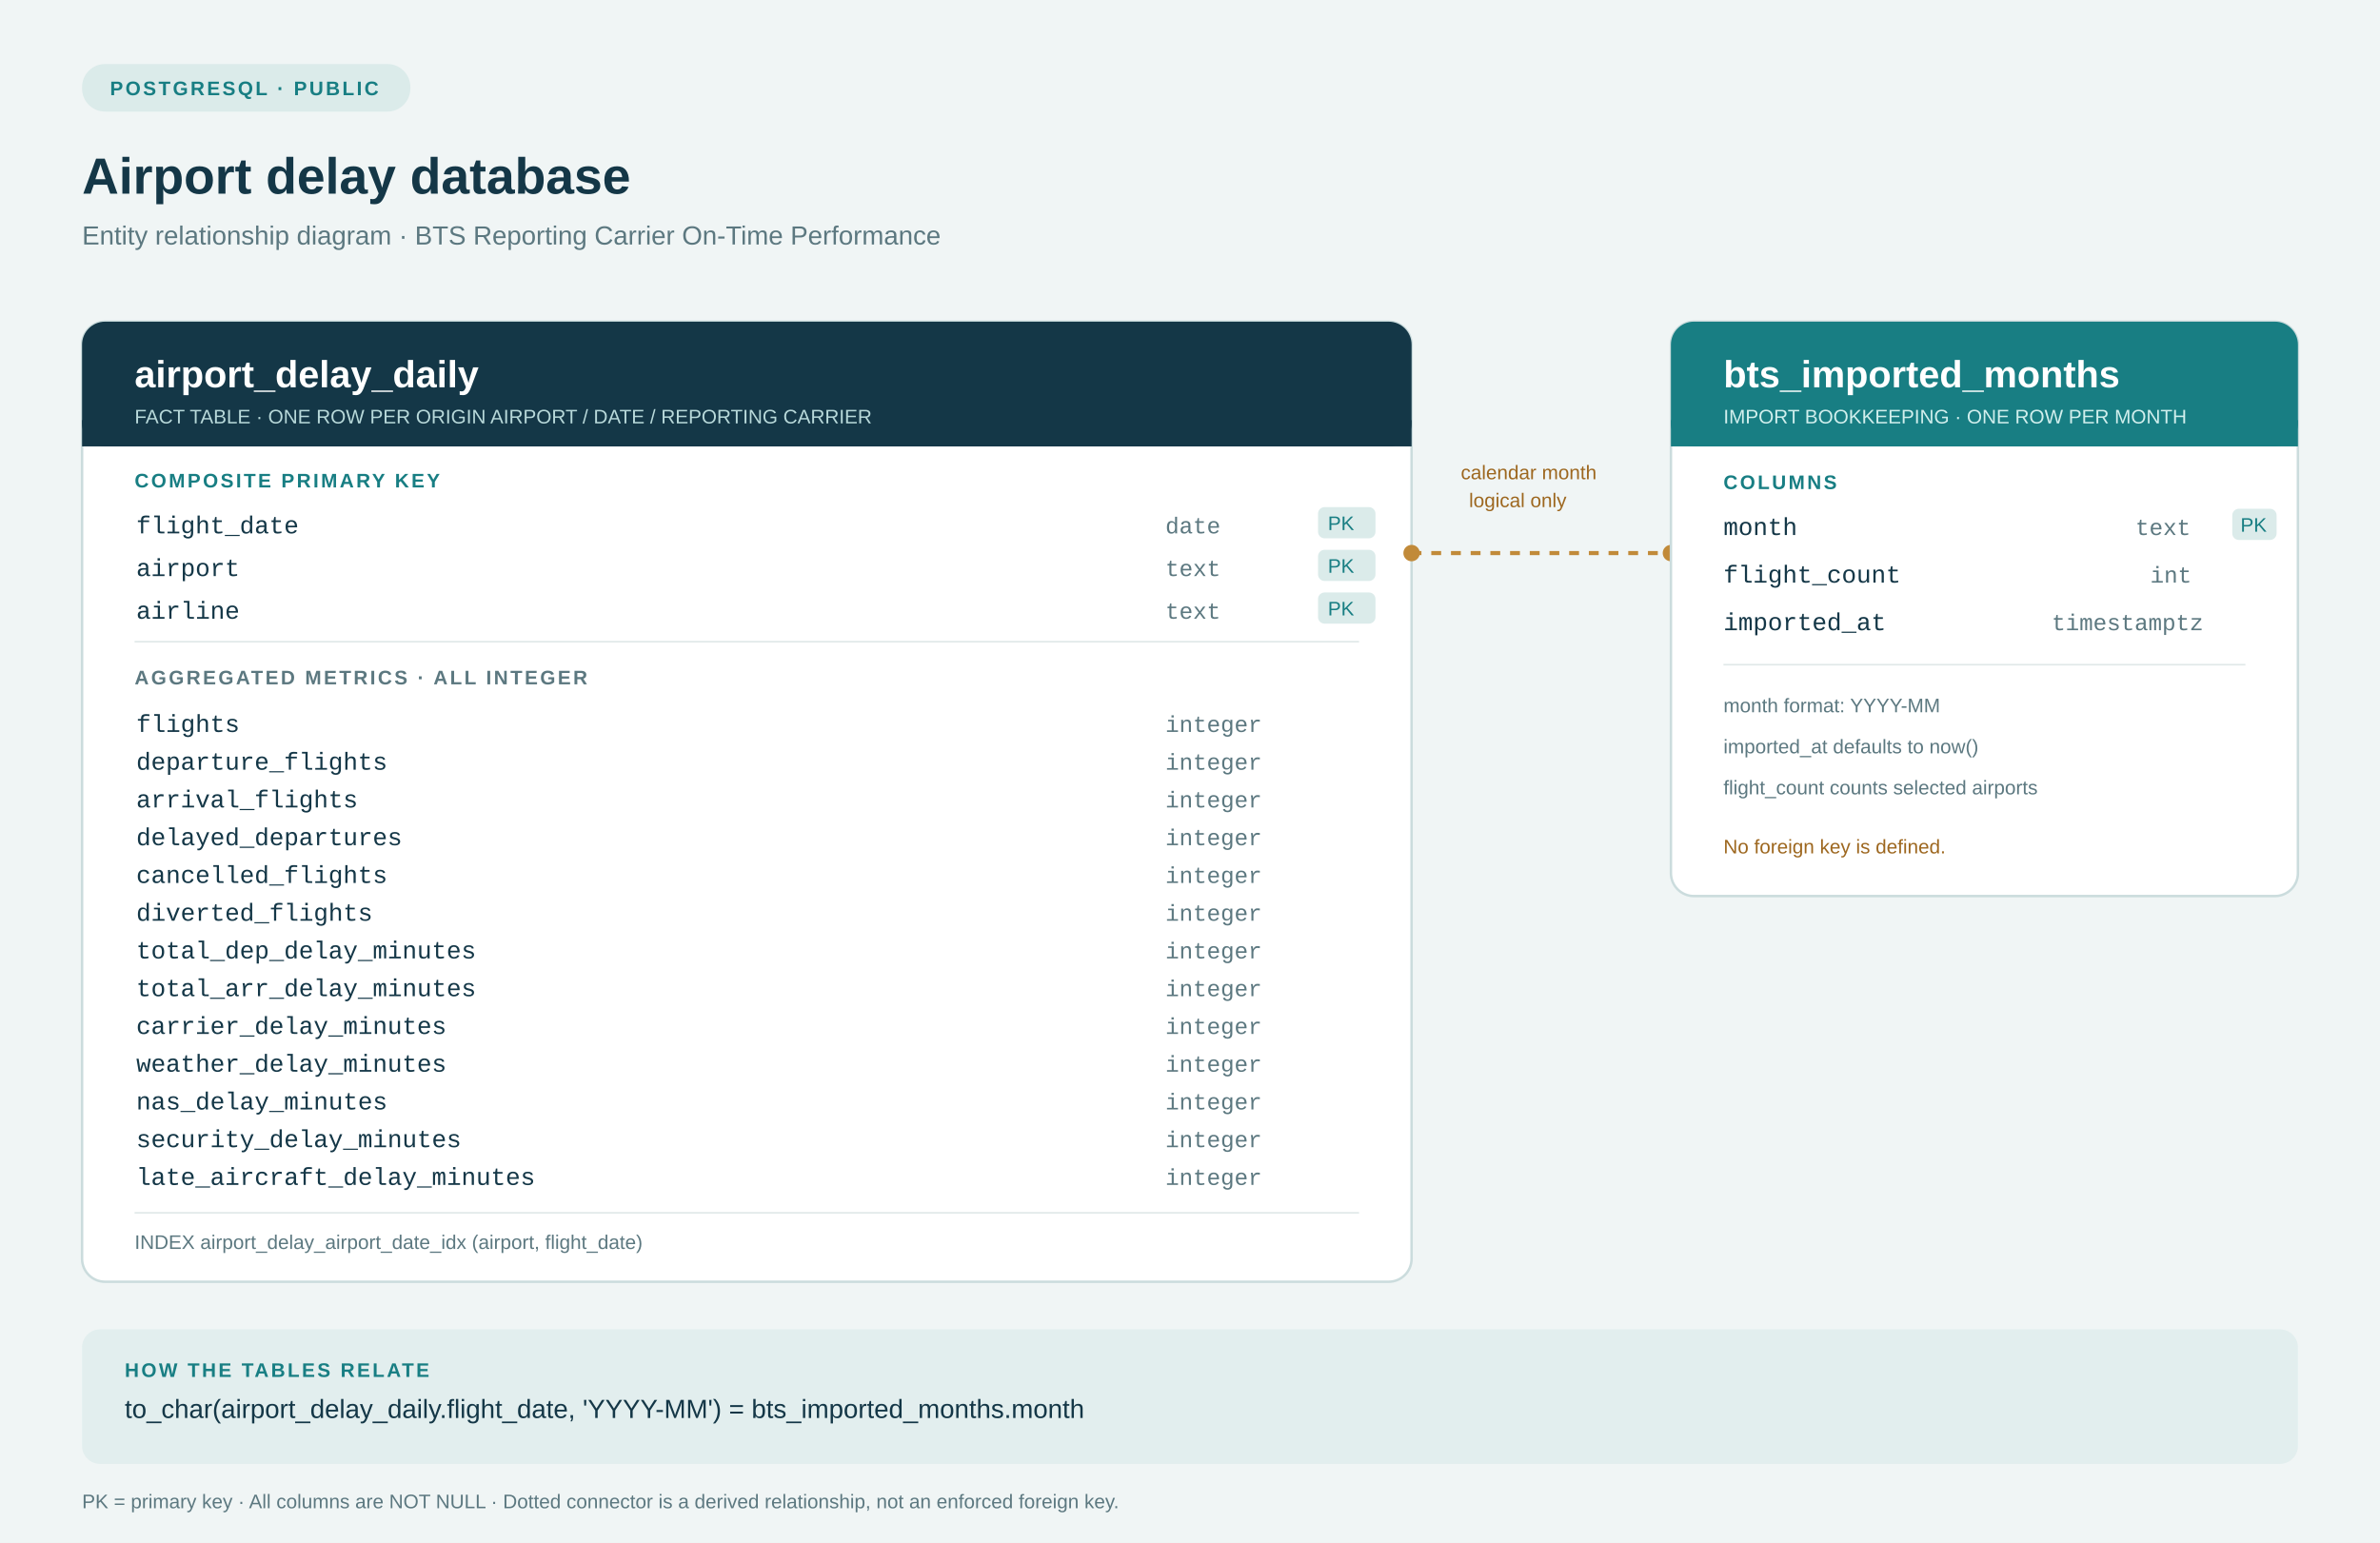
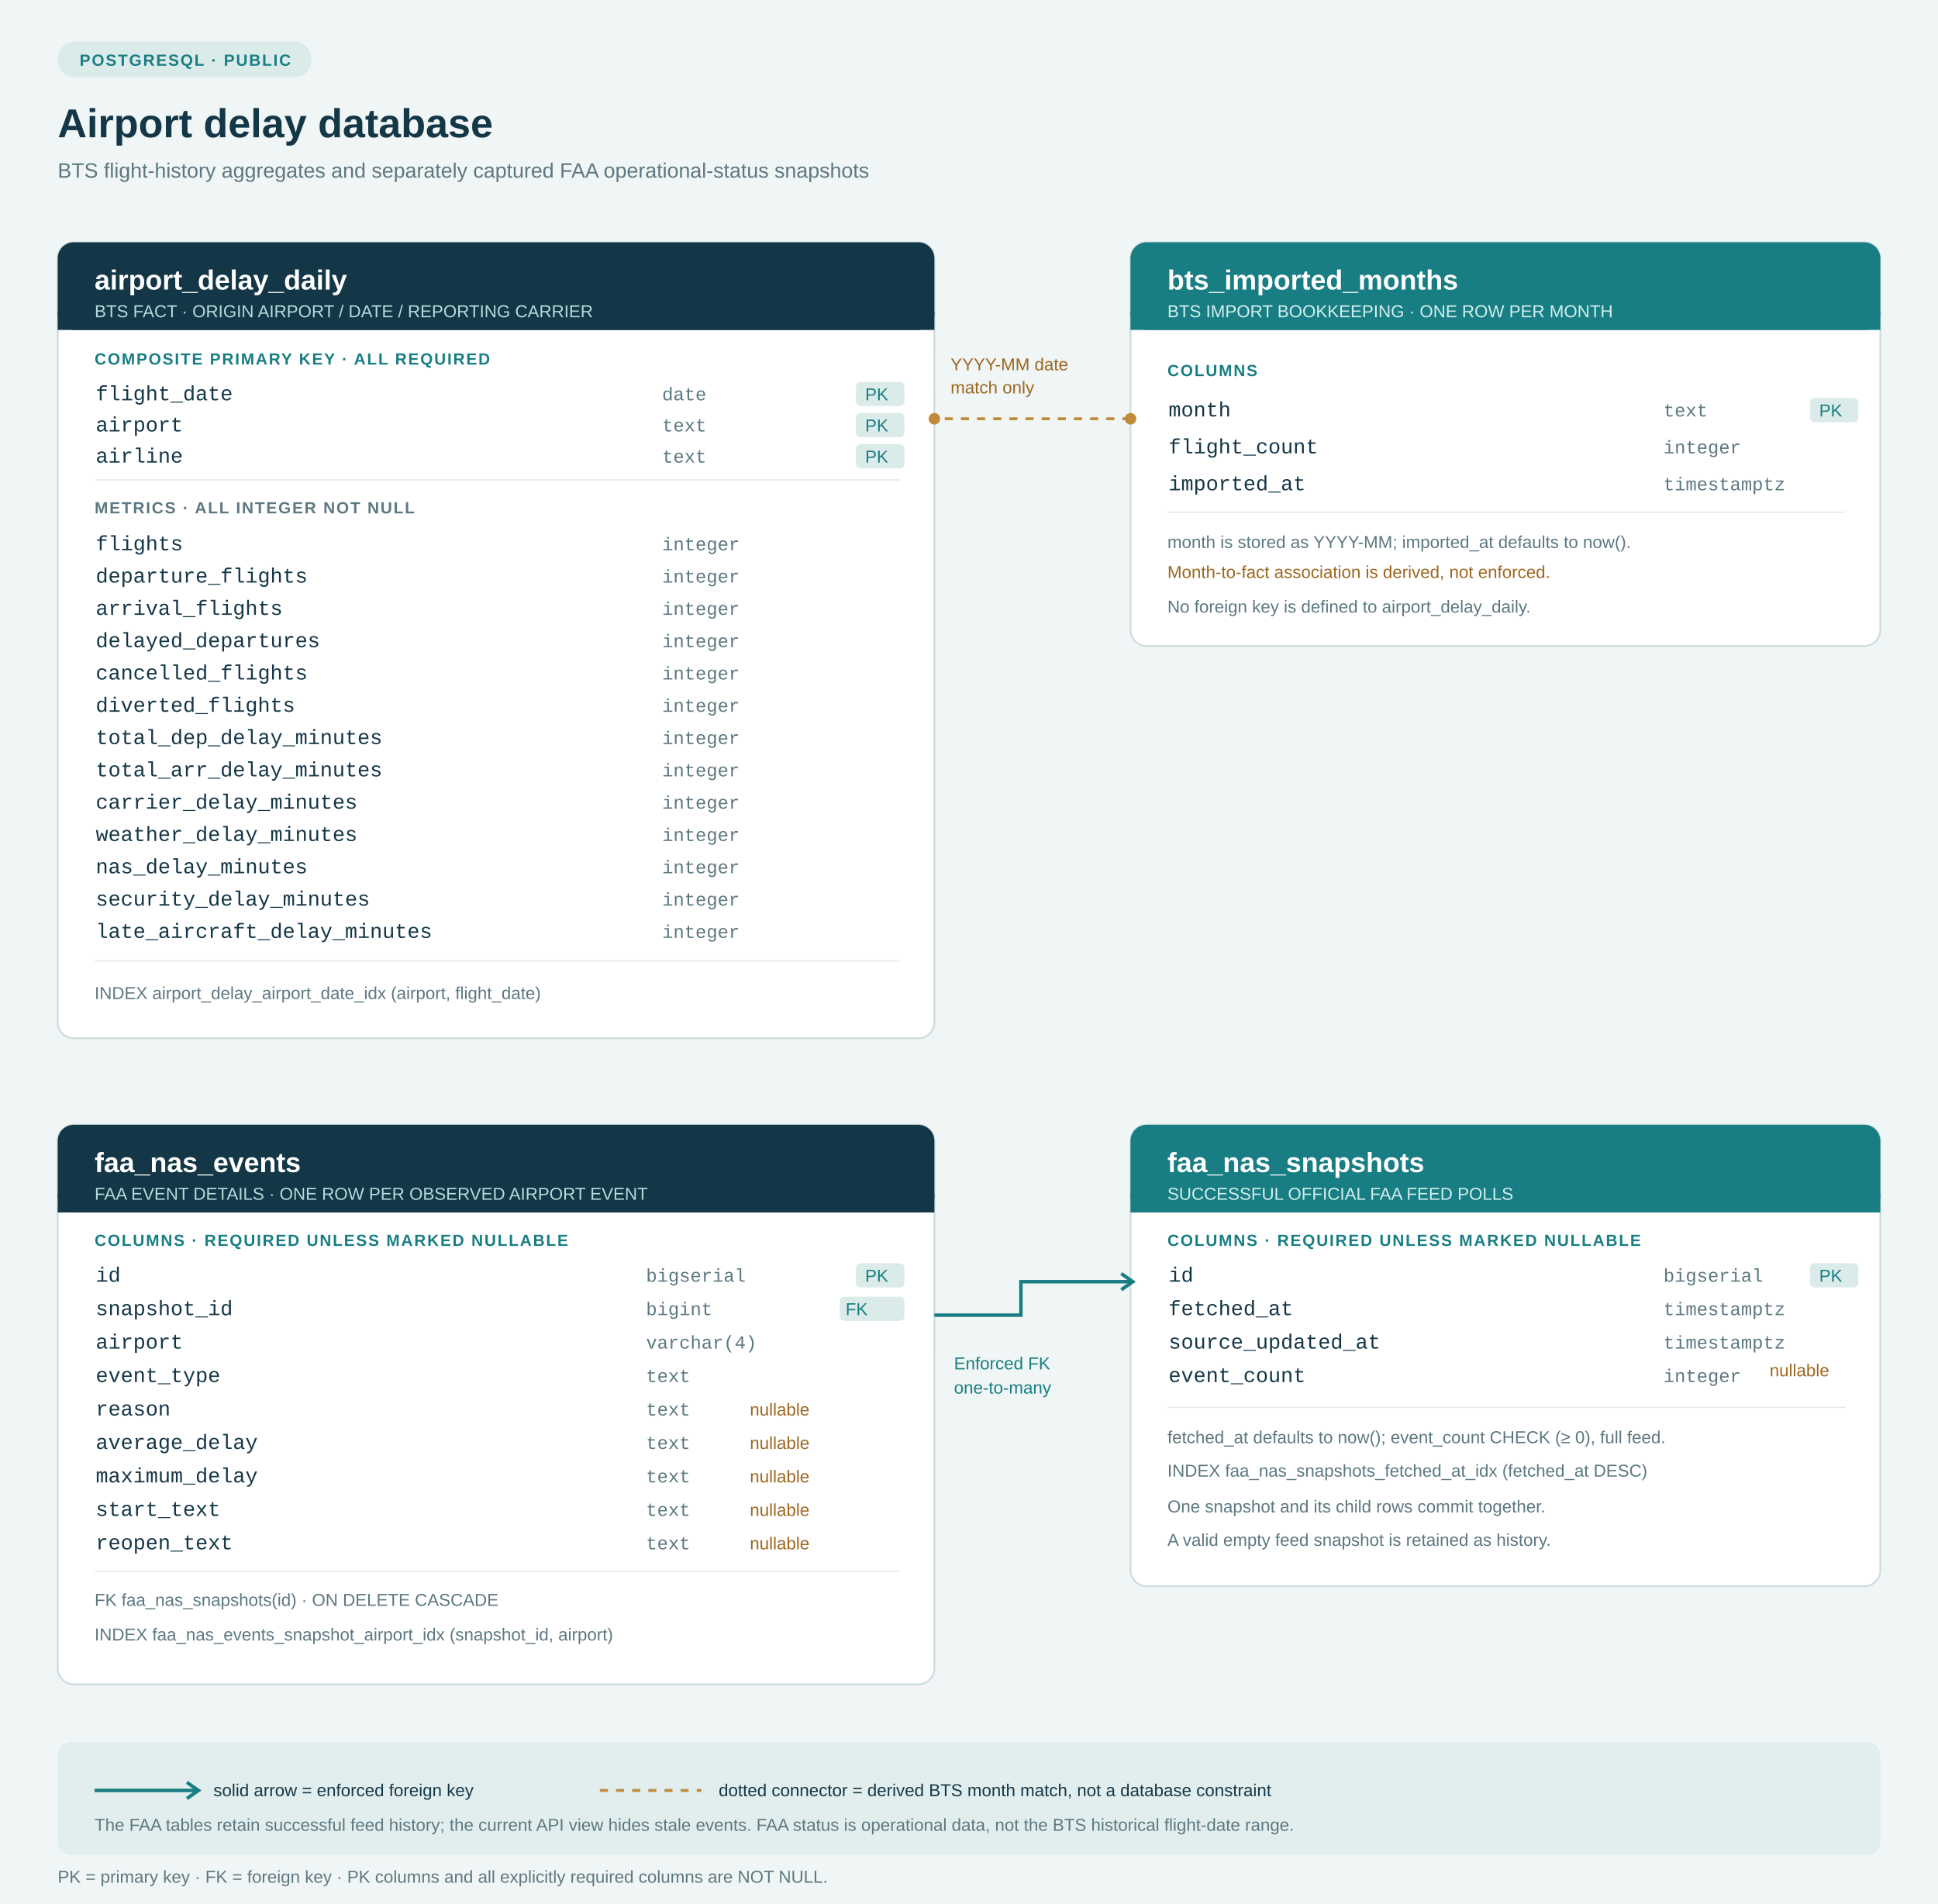
- <svg xmlns="http://www.w3.org/2000/svg" width="1450" height="940" viewBox="0 0 1450 940" role="img" aria-labelledby="title description">
+ <svg xmlns="http://www.w3.org/2000/svg" width="1680" height="1650" viewBox="0 0 1680 1650" role="img" aria-labelledby="title description">
  <style>
    .bg { fill: #f0f5f5; }
    .card { fill: #fff; stroke: #cbdcdd; stroke-width: 1.5; }
    .ink { fill: #143747; }
    .muted { fill: #5c7880; }
    .teal { fill: #187e83; }
    .amber { fill: #9d671f; }
-     .head { font: 700 31px/1.2 Arial, Helvetica, sans-serif; }
-     .sub { font: 16px Arial, Helvetica, sans-serif; }
-     .table { font: 700 23px Arial, Helvetica, sans-serif; }
-     .mono { font: 15px "SFMono-Regular", Consolas, "Liberation Mono", monospace; }
-     .type { font: 14px "SFMono-Regular", Consolas, "Liberation Mono", monospace; }
-     .small { font: 12px Arial, Helvetica, sans-serif; }
-     .label { font: 700 12px Arial, Helvetica, sans-serif; letter-spacing: 1.4px; }
+     .head { font: 700 35px Arial, Helvetica, sans-serif; }
+     .sub { font: 18px Arial, Helvetica, sans-serif; }
+     .table { font: 700 24px Arial, Helvetica, sans-serif; }
+     .mono { font: 18px "SFMono-Regular", Consolas, "Liberation Mono", monospace; }
+     .type { font: 16px "SFMono-Regular", Consolas, "Liberation Mono", monospace; }
+     .small { font: 15px Arial, Helvetica, sans-serif; }
+     .label { font: 700 14px Arial, Helvetica, sans-serif; letter-spacing: 1.2px; }
    .rule { stroke: #e1e9e9; stroke-width: 1; }
  </style>
-   <rect class="bg" width="1450" height="940" />
-   <rect x="50" y="39" width="200" height="29" rx="14" fill="#dbebea" />
-   <text x="67" y="58" class="label teal">POSTGRESQL · PUBLIC</text>
-   <text x="50" y="118" class="head ink">Airport delay database</text>
-   <text x="50" y="149" class="sub muted">Entity relationship diagram · BTS Reporting Carrier On-Time Performance</text>
-   <rect x="50" y="196" width="810" height="585" rx="14" class="card" />
-   <rect x="50" y="196" width="810" height="76" rx="14" fill="#143747" />
-   <rect x="50" y="256" width="810" height="16" fill="#143747" />
-   <text x="82" y="236" class="table" fill="#fff">airport_delay_daily</text>
-   <text x="82" y="258" class="small" fill="#b8d9da">FACT TABLE · ONE ROW PER ORIGIN AIRPORT / DATE / REPORTING CARRIER</text>
-   <text x="82" y="297" class="label teal">COMPOSITE PRIMARY KEY</text>
-   <text x="83" y="325" class="mono ink">flight_date</text>
-   <text x="710" y="325" class="type muted">date</text>
-   <text x="83" y="351" class="mono ink">airport</text>
-   <text x="710" y="351" class="type muted">text</text>
-   <text x="83" y="377" class="mono ink">airline</text>
-   <text x="710" y="377" class="type muted">text</text>
-   <rect x="803" y="309" width="35" height="19" rx="4" fill="#dbebea" />
-   <text x="809" y="323" class="small teal">PK</text>
-   <rect x="803" y="335" width="35" height="19" rx="4" fill="#dbebea" />
-   <text x="809" y="349" class="small teal">PK</text>
-   <rect x="803" y="361" width="35" height="19" rx="4" fill="#dbebea" />
-   <text x="809" y="375" class="small teal">PK</text>
-   <line x1="82" y1="391" x2="828" y2="391" class="rule" />
-   <text x="82" y="417" class="label muted">AGGREGATED METRICS · ALL INTEGER</text>
-   <text x="83" y="446" class="mono ink">flights</text>
-   <text x="710" y="446" class="type muted">integer</text>
-   <text x="83" y="469" class="mono ink">departure_flights</text>
-   <text x="710" y="469" class="type muted">integer</text>
-   <text x="83" y="492" class="mono ink">arrival_flights</text>
-   <text x="710" y="492" class="type muted">integer</text>
-   <text x="83" y="515" class="mono ink">delayed_departures</text>
-   <text x="710" y="515" class="type muted">integer</text>
-   <text x="83" y="538" class="mono ink">cancelled_flights</text>
-   <text x="710" y="538" class="type muted">integer</text>
-   <text x="83" y="561" class="mono ink">diverted_flights</text>
-   <text x="710" y="561" class="type muted">integer</text>
-   <text x="83" y="584" class="mono ink">total_dep_delay_minutes</text>
-   <text x="710" y="584" class="type muted">integer</text>
-   <text x="83" y="607" class="mono ink">total_arr_delay_minutes</text>
-   <text x="710" y="607" class="type muted">integer</text>
-   <text x="83" y="630" class="mono ink">carrier_delay_minutes</text>
-   <text x="710" y="630" class="type muted">integer</text>
-   <text x="83" y="653" class="mono ink">weather_delay_minutes</text>
-   <text x="710" y="653" class="type muted">integer</text>
-   <text x="83" y="676" class="mono ink">nas_delay_minutes</text>
-   <text x="710" y="676" class="type muted">integer</text>
-   <text x="83" y="699" class="mono ink">security_delay_minutes</text>
-   <text x="710" y="699" class="type muted">integer</text>
-   <text x="83" y="722" class="mono ink">late_aircraft_delay_minutes</text>
-   <text x="710" y="722" class="type muted">integer</text>
-   <line x1="82" y1="739" x2="828" y2="739" class="rule" />
-   <text x="82" y="761" class="small muted">INDEX  airport_delay_airport_date_idx  (airport, flight_date)</text>
-   <path d="M860 337 H1018" fill="none" stroke="#c18a39" stroke-width="2.5" stroke-dasharray="6 6" />
-   <circle cx="860" cy="337" r="5" fill="#c18a39" />
-   <circle cx="1018" cy="337" r="5" fill="#c18a39" />
-   <text x="890" y="292" class="small amber">calendar month</text>
-   <text x="895" y="309" class="small amber">logical only</text>
-   <rect x="1018" y="196" width="382" height="350" rx="14" class="card" />
-   <rect x="1018" y="196" width="382" height="76" rx="14" fill="#187e83" />
-   <rect x="1018" y="256" width="382" height="16" fill="#187e83" />
-   <text x="1050" y="236" class="table" fill="#fff">bts_imported_months</text>
-   <text x="1050" y="258" class="small" fill="#d1efed">IMPORT BOOKKEEPING · ONE ROW PER MONTH</text>
-   <text x="1050" y="298" class="label teal">COLUMNS</text>
-   <text x="1050" y="326" class="mono ink">month</text>
-   <text x="1301" y="326" class="type muted">text</text>
-   <rect x="1360" y="310" width="27" height="19" rx="4" fill="#dbebea" />
-   <text x="1365" y="324" class="small teal">PK</text>
-   <text x="1050" y="355" class="mono ink">flight_count</text>
-   <text x="1310" y="355" class="type muted">int</text>
-   <text x="1050" y="384" class="mono ink">imported_at</text>
-   <text x="1250" y="384" class="type muted">timestamptz</text>
-   <line x1="1050" y1="405" x2="1368" y2="405" class="rule" />
-   <text x="1050" y="434" class="small muted">month format: YYYY-MM</text>
-   <text x="1050" y="459" class="small muted">imported_at defaults to now()</text>
-   <text x="1050" y="484" class="small muted">flight_count counts selected airports</text>
-   <text x="1050" y="520" class="small amber">No foreign key is defined.</text>
-   <rect x="50" y="810" width="1350" height="82" rx="11" fill="#e2eeee" />
-   <text x="76" y="839" class="label teal">HOW THE TABLES RELATE</text>
-   <text x="76" y="864" class="sub ink">to_char(airport_delay_daily.flight_date, 'YYYY-MM') = bts_imported_months.month</text>
-   <text x="50" y="919" class="small muted">PK = primary key · All columns are NOT NULL · Dotted connector is a derived relationship, not an enforced foreign key.</text>
+   <rect class="bg" width="1680" height="1650" />
+   <rect x="50" y="36" width="220" height="31" rx="15" fill="#dbebea" />
+   <text x="69" y="57" class="label teal">POSTGRESQL · PUBLIC</text>
+   <text x="50" y="119" class="head ink">Airport delay database</text>
+   <text x="50" y="154" class="sub muted">BTS flight-history aggregates and separately captured FAA operational-status snapshots</text>
+   <rect x="50" y="210" width="760" height="690" rx="14" class="card" />
+   <rect x="50" y="210" width="760" height="76" rx="14" fill="#143747" />
+   <rect x="50" y="270" width="760" height="16" fill="#143747" />
+   <text x="82" y="251" class="table" fill="#fff">airport_delay_daily</text>
+   <text x="82" y="275" class="small" fill="#b8d9da">BTS FACT · ORIGIN AIRPORT / DATE / REPORTING CARRIER</text>
+   <text x="82" y="316" class="label teal">COMPOSITE PRIMARY KEY · ALL REQUIRED</text>
+   <text x="83" y="347" class="mono ink">flight_date</text>
+   <text x="574" y="347" class="type muted">date</text>
+   <rect x="742" y="331" width="42" height="21" rx="4" fill="#dbebea" />
+   <text x="750" y="347" class="small teal">PK</text>
+   <text x="83" y="374" class="mono ink">airport</text>
+   <text x="574" y="374" class="type muted">text</text>
+   <rect x="742" y="358" width="42" height="21" rx="4" fill="#dbebea" />
+   <text x="750" y="374" class="small teal">PK</text>
+   <text x="83" y="401" class="mono ink">airline</text>
+   <text x="574" y="401" class="type muted">text</text>
+   <rect x="742" y="385" width="42" height="21" rx="4" fill="#dbebea" />
+   <text x="750" y="401" class="small teal">PK</text>
+   <line x1="82" y1="416" x2="780" y2="416" class="rule" />
+   <text x="82" y="445" class="label muted">METRICS · ALL INTEGER NOT NULL</text>
+   <text x="83" y="477" class="mono ink">flights</text>
+   <text x="574" y="477" class="type muted">integer</text>
+   <text x="83" y="505" class="mono ink">departure_flights</text>
+   <text x="574" y="505" class="type muted">integer</text>
+   <text x="83" y="533" class="mono ink">arrival_flights</text>
+   <text x="574" y="533" class="type muted">integer</text>
+   <text x="83" y="561" class="mono ink">delayed_departures</text>
+   <text x="574" y="561" class="type muted">integer</text>
+   <text x="83" y="589" class="mono ink">cancelled_flights</text>
+   <text x="574" y="589" class="type muted">integer</text>
+   <text x="83" y="617" class="mono ink">diverted_flights</text>
+   <text x="574" y="617" class="type muted">integer</text>
+   <text x="83" y="645" class="mono ink">total_dep_delay_minutes</text>
+   <text x="574" y="645" class="type muted">integer</text>
+   <text x="83" y="673" class="mono ink">total_arr_delay_minutes</text>
+   <text x="574" y="673" class="type muted">integer</text>
+   <text x="83" y="701" class="mono ink">carrier_delay_minutes</text>
+   <text x="574" y="701" class="type muted">integer</text>
+   <text x="83" y="729" class="mono ink">weather_delay_minutes</text>
+   <text x="574" y="729" class="type muted">integer</text>
+   <text x="83" y="757" class="mono ink">nas_delay_minutes</text>
+   <text x="574" y="757" class="type muted">integer</text>
+   <text x="83" y="785" class="mono ink">security_delay_minutes</text>
+   <text x="574" y="785" class="type muted">integer</text>
+   <text x="83" y="813" class="mono ink">late_aircraft_delay_minutes</text>
+   <text x="574" y="813" class="type muted">integer</text>
+   <line x1="82" y1="833" x2="780" y2="833" class="rule" />
+   <text x="82" y="866" class="small muted">INDEX  airport_delay_airport_date_idx (airport, flight_date)</text>
+   <rect x="980" y="210" width="650" height="350" rx="14" class="card" />
+   <rect x="980" y="210" width="650" height="76" rx="14" fill="#187e83" />
+   <rect x="980" y="270" width="650" height="16" fill="#187e83" />
+   <text x="1012" y="251" class="table" fill="#fff">bts_imported_months</text>
+   <text x="1012" y="275" class="small" fill="#d1efed">BTS IMPORT BOOKKEEPING · ONE ROW PER MONTH</text>
+   <text x="1012" y="326" class="label teal">COLUMNS</text>
+   <text x="1013" y="361" class="mono ink">month</text>
+   <text x="1442" y="361" class="type muted">text</text>
+   <rect x="1569" y="345" width="42" height="21" rx="4" fill="#dbebea" />
+   <text x="1577" y="361" class="small teal">PK</text>
+   <text x="1013" y="393" class="mono ink">flight_count</text>
+   <text x="1442" y="393" class="type muted">integer</text>
+   <text x="1013" y="425" class="mono ink">imported_at</text>
+   <text x="1442" y="425" class="type muted">timestamptz</text>
+   <line x1="1012" y1="444" x2="1600" y2="444" class="rule" />
+   <text x="1012" y="475" class="small muted">month is stored as YYYY-MM; imported_at defaults to now().</text>
+   <text x="1012" y="501" class="small amber">Month-to-fact association is derived, not enforced.</text>
+   <text x="1012" y="531" class="small muted">No foreign key is defined to airport_delay_daily.</text>
+   <path d="M980 363 H810" fill="none" stroke="#c18a39" stroke-width="2.5" stroke-dasharray="7 7" />
+   <circle cx="980" cy="363" r="5" fill="#c18a39" />
+   <circle cx="810" cy="363" r="5" fill="#c18a39" />
+   <rect x="811" y="300" width="167" height="49" rx="8" fill="#f0f5f5" />
+   <text x="824" y="321" class="small amber">YYYY-MM date</text>
+   <text x="824" y="341" class="small amber">match only</text>
+   <rect x="50" y="975" width="760" height="485" rx="14" class="card" />
+   <rect x="50" y="975" width="760" height="76" rx="14" fill="#143747" />
+   <rect x="50" y="1035" width="760" height="16" fill="#143747" />
+   <text x="82" y="1016" class="table" fill="#fff">faa_nas_events</text>
+   <text x="82" y="1040" class="small" fill="#b8d9da">FAA EVENT DETAILS · ONE ROW PER OBSERVED AIRPORT EVENT</text>
+   <text x="82" y="1080" class="label teal">COLUMNS · REQUIRED UNLESS MARKED NULLABLE</text>
+   <text x="83" y="1111" class="mono ink">id</text>
+   <text x="560" y="1111" class="type muted">bigserial</text>
+   <rect x="742" y="1095" width="42" height="21" rx="4" fill="#dbebea" />
+   <text x="750" y="1111" class="small teal">PK</text>
+   <text x="83" y="1140" class="mono ink">snapshot_id</text>
+   <text x="560" y="1140" class="type muted">bigint</text>
+   <rect x="728" y="1124" width="56" height="21" rx="4" fill="#dbebea" />
+   <text x="733" y="1140" class="small teal">FK</text>
+   <text x="83" y="1169" class="mono ink">airport</text>
+   <text x="560" y="1169" class="type muted">varchar(4)</text>
+   <text x="83" y="1198" class="mono ink">event_type</text>
+   <text x="560" y="1198" class="type muted">text</text>
+   <text x="83" y="1227" class="mono ink">reason</text>
+   <text x="560" y="1227" class="type muted">text</text>
+   <text x="650" y="1227" class="small amber">nullable</text>
+   <text x="83" y="1256" class="mono ink">average_delay</text>
+   <text x="560" y="1256" class="type muted">text</text>
+   <text x="650" y="1256" class="small amber">nullable</text>
+   <text x="83" y="1285" class="mono ink">maximum_delay</text>
+   <text x="560" y="1285" class="type muted">text</text>
+   <text x="650" y="1285" class="small amber">nullable</text>
+   <text x="83" y="1314" class="mono ink">start_text</text>
+   <text x="560" y="1314" class="type muted">text</text>
+   <text x="650" y="1314" class="small amber">nullable</text>
+   <text x="83" y="1343" class="mono ink">reopen_text</text>
+   <text x="560" y="1343" class="type muted">text</text>
+   <text x="650" y="1343" class="small amber">nullable</text>
+   <line x1="82" y1="1362" x2="780" y2="1362" class="rule" />
+   <text x="82" y="1392" class="small muted">FK faa_nas_snapshots(id) · ON DELETE CASCADE</text>
+   <text x="82" y="1422" class="small muted">INDEX faa_nas_events_snapshot_airport_idx (snapshot_id, airport)</text>
+   <rect x="980" y="975" width="650" height="400" rx="14" class="card" />
+   <rect x="980" y="975" width="650" height="76" rx="14" fill="#187e83" />
+   <rect x="980" y="1035" width="650" height="16" fill="#187e83" />
+   <text x="1012" y="1016" class="table" fill="#fff">faa_nas_snapshots</text>
+   <text x="1012" y="1040" class="small" fill="#d1efed">SUCCESSFUL OFFICIAL FAA FEED POLLS</text>
+   <text x="1012" y="1080" class="label teal">COLUMNS · REQUIRED UNLESS MARKED NULLABLE</text>
+   <text x="1013" y="1111" class="mono ink">id</text>
+   <text x="1442" y="1111" class="type muted">bigserial</text>
+   <rect x="1569" y="1095" width="42" height="21" rx="4" fill="#dbebea" />
+   <text x="1577" y="1111" class="small teal">PK</text>
+   <text x="1013" y="1140" class="mono ink">fetched_at</text>
+   <text x="1442" y="1140" class="type muted">timestamptz</text>
+   <text x="1013" y="1169" class="mono ink">source_updated_at</text>
+   <text x="1442" y="1169" class="type muted">timestamptz</text>
+   <text x="1534" y="1193" class="small amber">nullable</text>
+   <text x="1013" y="1198" class="mono ink">event_count</text>
+   <text x="1442" y="1198" class="type muted">integer</text>
+   <line x1="1012" y1="1220" x2="1600" y2="1220" class="rule" />
+   <text x="1012" y="1251" class="small muted">fetched_at defaults to now(); event_count CHECK (≥ 0), full feed.</text>
+   <text x="1012" y="1280" class="small muted">INDEX faa_nas_snapshots_fetched_at_idx (fetched_at DESC)</text>
+   <text x="1012" y="1311" class="small muted">One snapshot and its child rows commit together.</text>
+   <text x="1012" y="1340" class="small muted">A valid empty feed snapshot is retained as history.</text>
+   <path d="M810 1140 H885 V1111 H980" fill="none" stroke="#187e83" stroke-width="3" />
+   <path d="M972 1104 L982 1111 L972 1118" fill="none" stroke="#187e83" stroke-width="3" />
+   <rect x="811" y="1165" width="165" height="56" rx="8" fill="#f0f5f5" />
+   <text x="827" y="1187" class="small teal">Enforced FK</text>
+   <text x="827" y="1208" class="small teal">one-to-many</text>
+   <rect x="50" y="1510" width="1580" height="98" rx="12" fill="#e2eeee" />
+   <line x1="82" y1="1552" x2="170" y2="1552" stroke="#187e83" stroke-width="3" />
+   <path d="M162 1545 L172 1552 L162 1559" fill="none" stroke="#187e83" stroke-width="3" />
+   <text x="185" y="1557" class="small ink">solid arrow = enforced foreign key</text>
+   <line x1="520" y1="1552" x2="608" y2="1552" stroke="#c18a39" stroke-width="2.5" stroke-dasharray="7 7" />
+   <text x="623" y="1557" class="small ink">dotted connector = derived BTS month match, not a database constraint</text>
+   <text x="82" y="1587" class="small muted">The FAA tables retain successful feed history; the current API view hides stale events. FAA status is operational data, not the BTS historical flight-date range.</text>
+   <text x="50" y="1632" class="small muted">PK = primary key · FK = foreign key · PK columns and all explicitly required columns are NOT NULL.</text>
</svg>
